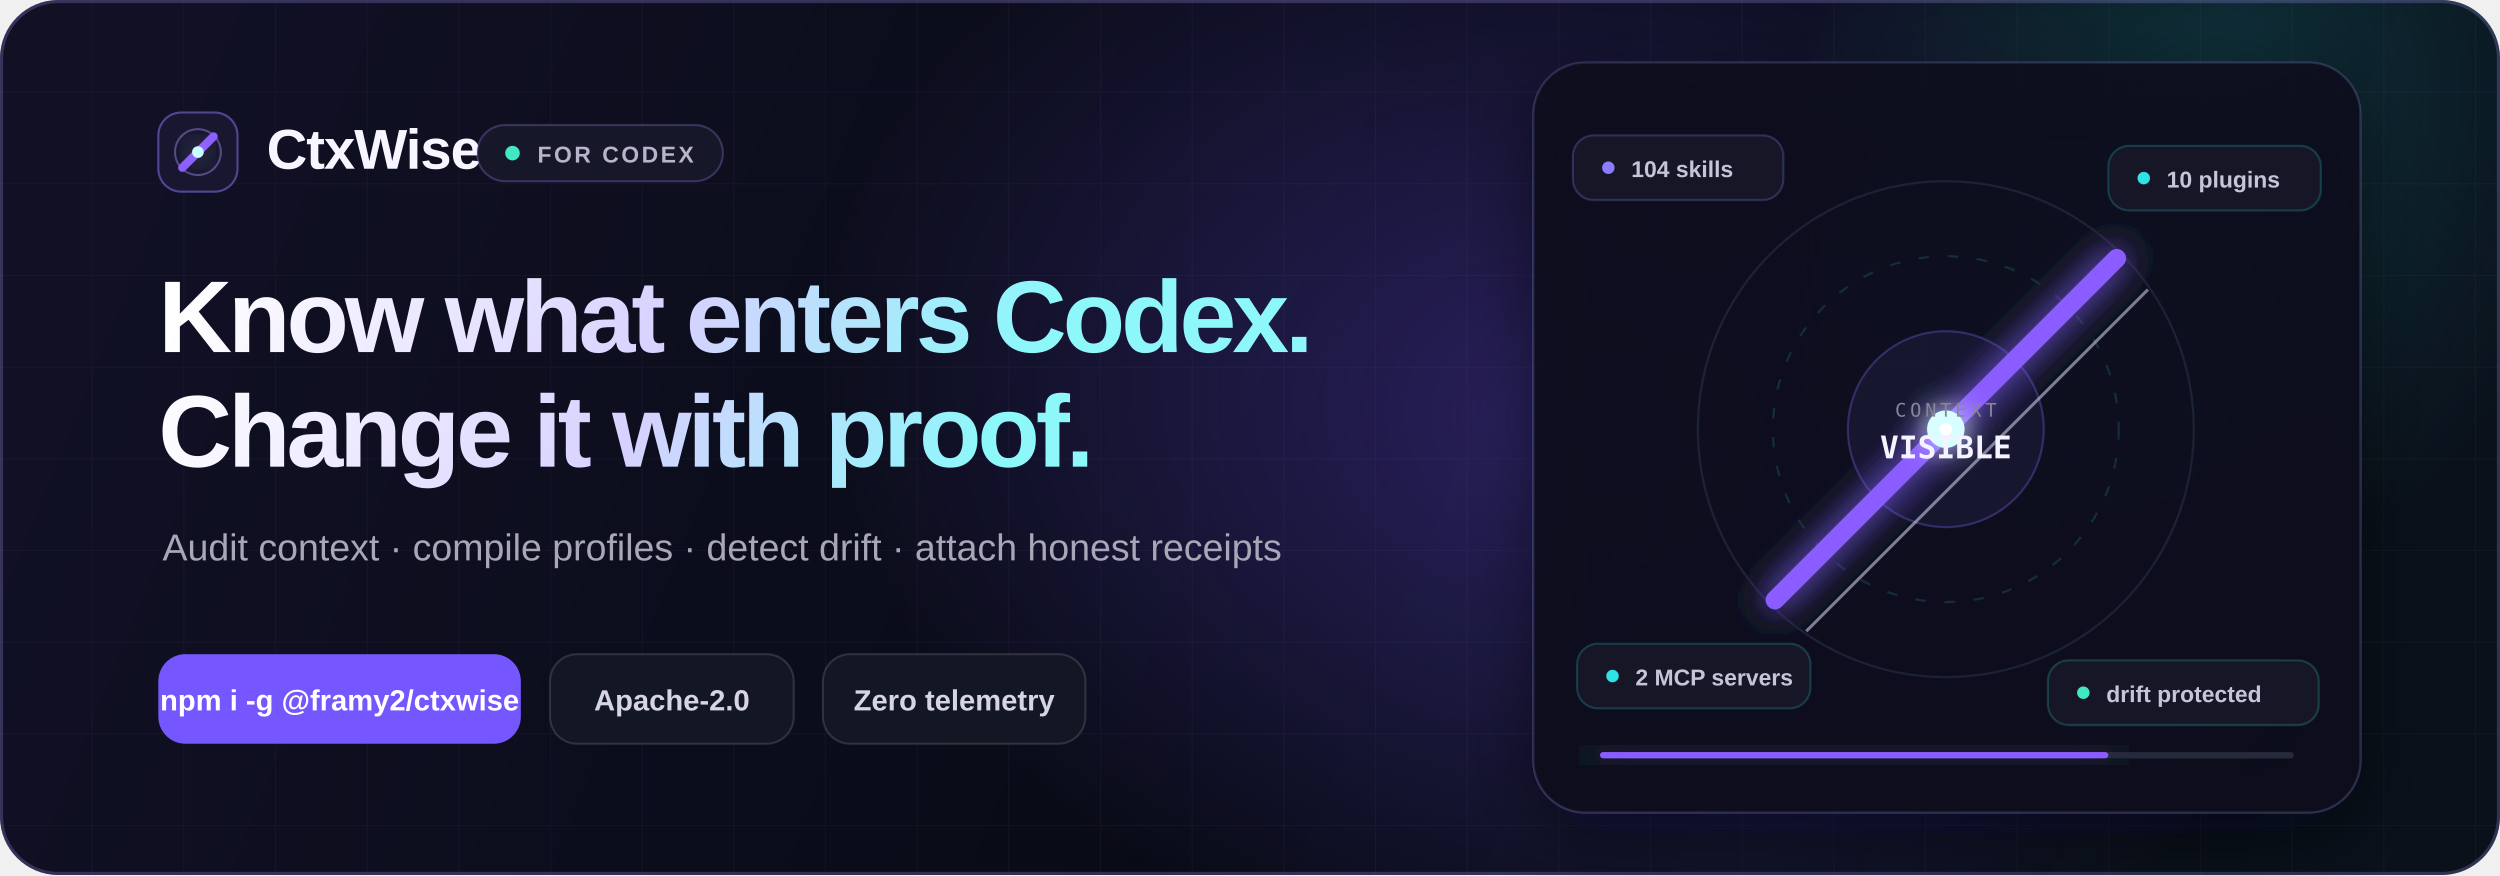
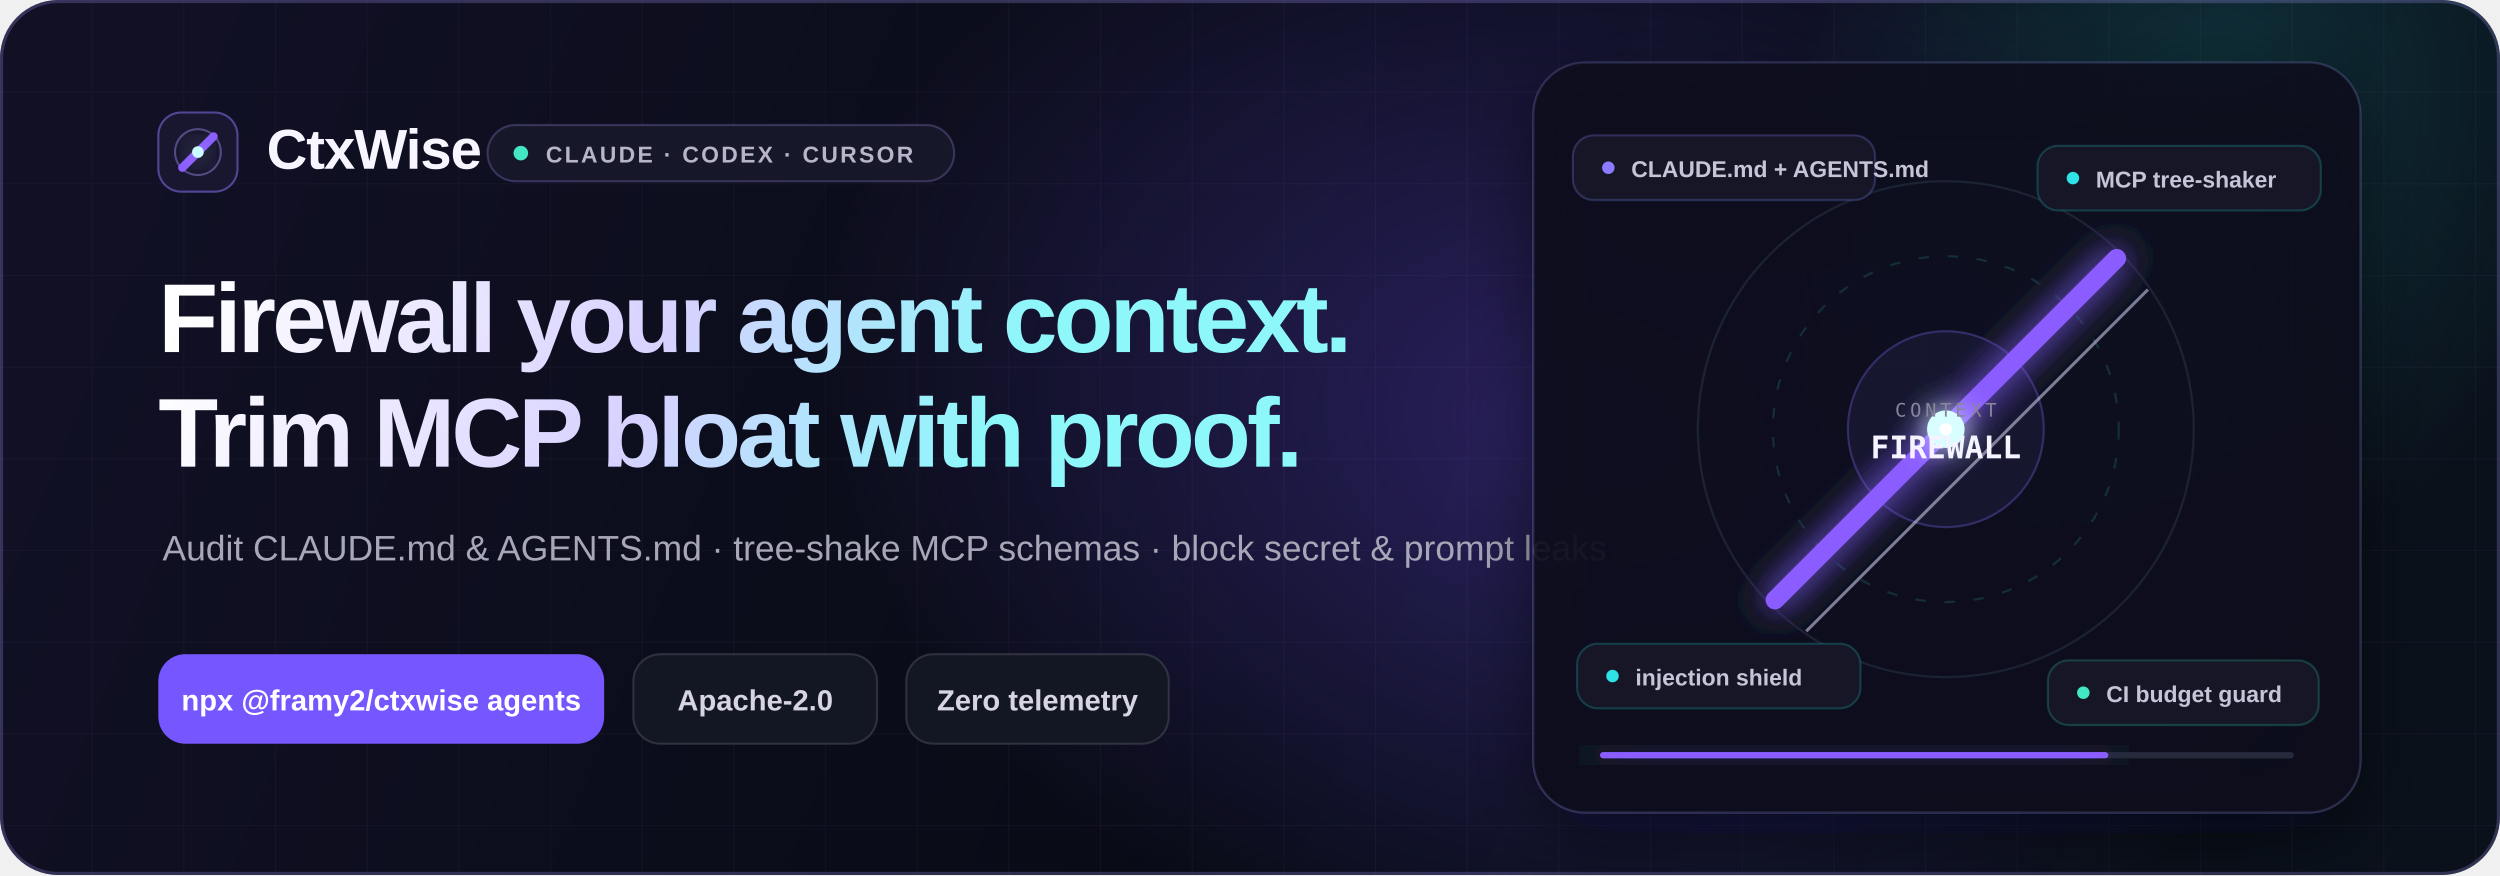
<svg xmlns="http://www.w3.org/2000/svg" width="1200" height="420" viewBox="0 0 1200 420" role="img" aria-labelledby="title desc">
  <defs>
    <linearGradient id="bg" x1="80" y1="0" x2="1120" y2="420" gradientUnits="userSpaceOnUse">
      <stop stop-color="#111025" />
      <stop offset=".55" stop-color="#080B15" />
      <stop offset="1" stop-color="#0A111B" />
    </linearGradient>
    <radialGradient id="violet" cx="0" cy="0" r="1" gradientTransform="translate(760 205) rotate(12) scale(370 280)" gradientUnits="userSpaceOnUse">
      <stop stop-color="#7450FF" stop-opacity=".32" />
      <stop offset="1" stop-color="#7450FF" stop-opacity="0" />
    </radialGradient>
    <radialGradient id="cyan" cx="0" cy="0" r="1" gradientTransform="translate(1050 70) rotate(120) scale(240 190)" gradientUnits="userSpaceOnUse">
      <stop stop-color="#2DE2E6" stop-opacity=".18" />
      <stop offset="1" stop-color="#2DE2E6" stop-opacity="0" />
    </radialGradient>
    <linearGradient id="accent" x1="108" y1="94" x2="463" y2="238" gradientUnits="userSpaceOnUse">
      <stop stop-color="#FFFFFF" />
      <stop offset=".58" stop-color="#D7D1FF" />
      <stop offset="1" stop-color="#8DF7FA" />
    </linearGradient>
    <linearGradient id="ray" x1="825" y1="280" x2="1010" y2="95" gradientUnits="userSpaceOnUse">
      <stop stop-color="#8B5CFF" />
      <stop offset="1" stop-color="#2DE2E6" />
    </linearGradient>
    <pattern id="grid" width="44" height="44" patternUnits="userSpaceOnUse">
      <path d="M44 0H0V44" fill="none" stroke="#B8B0FF" stroke-opacity=".045" />
    </pattern>
    <filter id="glow" x="-100%" y="-100%" width="300%" height="300%">
      <feGaussianBlur stdDeviation="8" result="blur" />
      <feMerge>
        <feMergeNode in="blur" />
        <feMergeNode in="SourceGraphic" />
      </feMerge>
    </filter>
    <filter id="shadow" x="-30%" y="-30%" width="160%" height="180%">
      <feDropShadow dx="0" dy="12" stdDeviation="18" flood-color="#02040A" flood-opacity=".55" />
    </filter>
  </defs>
  <rect width="1200" height="420" rx="28" fill="url(#bg)" />
  <rect width="1200" height="420" rx="28" fill="url(#grid)" />
  <rect width="1200" height="420" rx="28" fill="url(#violet)" />
  <rect width="1200" height="420" rx="28" fill="url(#cyan)" />
  <rect x=".75" y=".75" width="1198.5" height="418.5" rx="27.25" fill="none" stroke="#A99BFF" stroke-opacity=".24" stroke-width="1.5" />
  <g font-family="Segoe UI, Arial, sans-serif">
    <g transform="translate(76 54)">
      <rect width="38" height="38" rx="11" fill="#191630" stroke="#8B7CFF" stroke-opacity=".5" />
      <circle cx="19" cy="19" r="11" fill="none" stroke="#A99BFF" stroke-opacity=".4" />
      <path d="M11.5 26.5 26.5 11.5" stroke="url(#ray)" stroke-width="4" stroke-linecap="round" />
      <circle cx="19" cy="19" r="2.8" fill="#C9FDFF" filter="url(#glow)" />
      <text x="52" y="27" fill="#F7F5FF" font-size="27" font-weight="700" letter-spacing="-.5">CtxWise</text>
-       <rect x="153" y="6" width="118" height="27" rx="13.5" fill="#17172A" stroke="#A99BFF" stroke-opacity=".25" />
-       <circle cx="170" cy="19.5" r="3.5" fill="#43E7C4" />
-       <text x="182" y="24" fill="#B8B4C9" font-size="11" font-weight="600" letter-spacing="1.2">FOR CODEX</text>
+       <rect x="158" y="6" width="224" height="27" rx="13.5" fill="#17172A" stroke="#A99BFF" stroke-opacity=".25" />
+       <circle cx="174" cy="19.5" r="3.5" fill="#43E7C4" />
+       <text x="186" y="24" fill="#B8B4C9" font-size="11" font-weight="600" letter-spacing="1.1">CLAUDE · CODEX · CURSOR</text>
    </g>
-     <text x="76" y="169" fill="url(#accent)" font-size="49" font-weight="730" letter-spacing="-1.9">Know what enters Codex.</text>
-     <text x="76" y="224" fill="url(#accent)" font-size="49" font-weight="730" letter-spacing="-1.9">Change it with proof.</text>
-     <text x="78" y="269" fill="#A8A7B8" font-size="18">Audit context · compile profiles · detect drift · attach honest receipts</text>
+     <text x="76" y="169" fill="url(#accent)" font-size="47" font-weight="730" letter-spacing="-1.8">Firewall your agent context.</text>
+     <text x="76" y="224" fill="url(#accent)" font-size="47" font-weight="730" letter-spacing="-1.8">Trim MCP bloat with proof.</text>
+     <text x="78" y="269" fill="#A8A7B8" font-size="17">Audit CLAUDE.md &amp; AGENTS.md · tree-shake MCP schemas · block secret &amp; prompt leaks</text>
    <g transform="translate(76 314)">
-       <rect width="174" height="43" rx="13" fill="#7657FF" />
-       <text x="87" y="27" text-anchor="middle" fill="#FFFFFF" font-size="14" font-weight="700">npm i -g @framy2/ctxwise</text>
-       <rect x="188" width="117" height="43" rx="13" fill="#131724" stroke="#FFFFFF" stroke-opacity=".13" />
-       <text x="246.5" y="27" text-anchor="middle" fill="#D7D5E3" font-size="14" font-weight="600">Apache-2.0</text>
-       <rect x="319" width="126" height="43" rx="13" fill="#131724" stroke="#FFFFFF" stroke-opacity=".13" />
-       <text x="382" y="27" text-anchor="middle" fill="#D7D5E3" font-size="14" font-weight="600">Zero telemetry</text>
+       <rect width="214" height="43" rx="13" fill="#7657FF" />
+       <text x="107" y="27" text-anchor="middle" fill="#FFFFFF" font-size="14" font-weight="700">npx @framy2/ctxwise agents</text>
+       <rect x="228" width="117" height="43" rx="13" fill="#131724" stroke="#FFFFFF" stroke-opacity=".13" />
+       <text x="286.5" y="27" text-anchor="middle" fill="#D7D5E3" font-size="14" font-weight="600">Apache-2.0</text>
+       <rect x="359" width="126" height="43" rx="13" fill="#131724" stroke="#FFFFFF" stroke-opacity=".13" />
+       <text x="422" y="27" text-anchor="middle" fill="#D7D5E3" font-size="14" font-weight="600">Zero telemetry</text>
    </g>
  </g>
  <g transform="translate(736 30)" filter="url(#shadow)">
    <rect width="397" height="360" rx="25" fill="#0D111D" fill-opacity=".9" stroke="#A99BFF" stroke-opacity=".18" />
    <circle cx="198" cy="176" r="119" fill="none" stroke="#A99BFF" stroke-opacity=".11" />
    <circle cx="198" cy="176" r="83" fill="none" stroke="#43E9EC" stroke-opacity=".14" stroke-dasharray="5 9" />
    <circle cx="198" cy="176" r="47" fill="#7556FF" fill-opacity=".08" stroke="#876DFF" stroke-opacity=".3" />
    <path d="M116 258 280 94" stroke="url(#ray)" stroke-width="9" stroke-linecap="round" filter="url(#glow)" />
    <path d="M131 273 295 109" stroke="#E9E6FF" stroke-opacity=".5" stroke-width="1.5" />
    <circle cx="198" cy="176" r="9" fill="#D9FEFF" filter="url(#glow)" />
    <circle cx="198" cy="176" r="3" fill="#FFFFFF" />
    <g font-family="Segoe UI, Arial, sans-serif" font-size="11" font-weight="650">
      <g transform="translate(19 35)">
-         <rect width="101" height="31" rx="10" fill="#151827" stroke="#8B7CFF" stroke-opacity=".25" />
+         <rect width="145" height="31" rx="10" fill="#151827" stroke="#8B7CFF" stroke-opacity=".25" />
        <circle cx="17" cy="15.5" r="3" fill="#8B7CFF" />
-         <text x="28" y="20" fill="#C8C4D8">104 skills</text>
+         <text x="28" y="20" fill="#C8C4D8">CLAUDE.md + AGENTS.md</text>
      </g>
-       <g transform="translate(276 40)">
-         <rect width="102" height="31" rx="10" fill="#151827" stroke="#2DE2E6" stroke-opacity=".2" />
+       <g transform="translate(242 40)">
+         <rect width="136" height="31" rx="10" fill="#151827" stroke="#2DE2E6" stroke-opacity=".2" />
        <circle cx="17" cy="15.5" r="3" fill="#2DE2E6" />
-         <text x="28" y="20" fill="#C8C4D8">10 plugins</text>
+         <text x="28" y="20" fill="#C8C4D8">MCP tree-shaker</text>
      </g>
      <g transform="translate(21 279)">
-         <rect width="112" height="31" rx="10" fill="#151827" stroke="#2DE2E6" stroke-opacity=".2" />
+         <rect width="136" height="31" rx="10" fill="#151827" stroke="#2DE2E6" stroke-opacity=".2" />
        <circle cx="17" cy="15.5" r="3" fill="#2DE2E6" />
-         <text x="28" y="20" fill="#C8C4D8">2 MCP servers</text>
+         <text x="28" y="20" fill="#C8C4D8">injection shield</text>
      </g>
      <g transform="translate(247 287)">
        <rect width="130" height="31" rx="10" fill="#151827" stroke="#43E7C4" stroke-opacity=".2" />
        <circle cx="17" cy="15.5" r="3" fill="#43E7C4" />
-         <text x="28" y="20" fill="#C8C4D8">drift protected</text>
+         <text x="28" y="20" fill="#C8C4D8">CI budget guard</text>
      </g>
    </g>
    <g font-family="Consolas, monospace">
      <text x="198" y="170" text-anchor="middle" fill="#89859A" font-size="9" letter-spacing="1.8">CONTEXT</text>
-       <text x="198" y="190" text-anchor="middle" fill="#F5F3FF" font-size="15" font-weight="700">VISIBLE</text>
+       <text x="198" y="190" text-anchor="middle" fill="#F5F3FF" font-size="15" font-weight="700">FIREWALL</text>
    </g>
    <rect x="32" y="331" width="333" height="3" rx="1.5" fill="#25293A" />
    <rect x="32" y="331" width="244" height="3" rx="1.5" fill="url(#ray)" filter="url(#glow)" />
  </g>
</svg>
